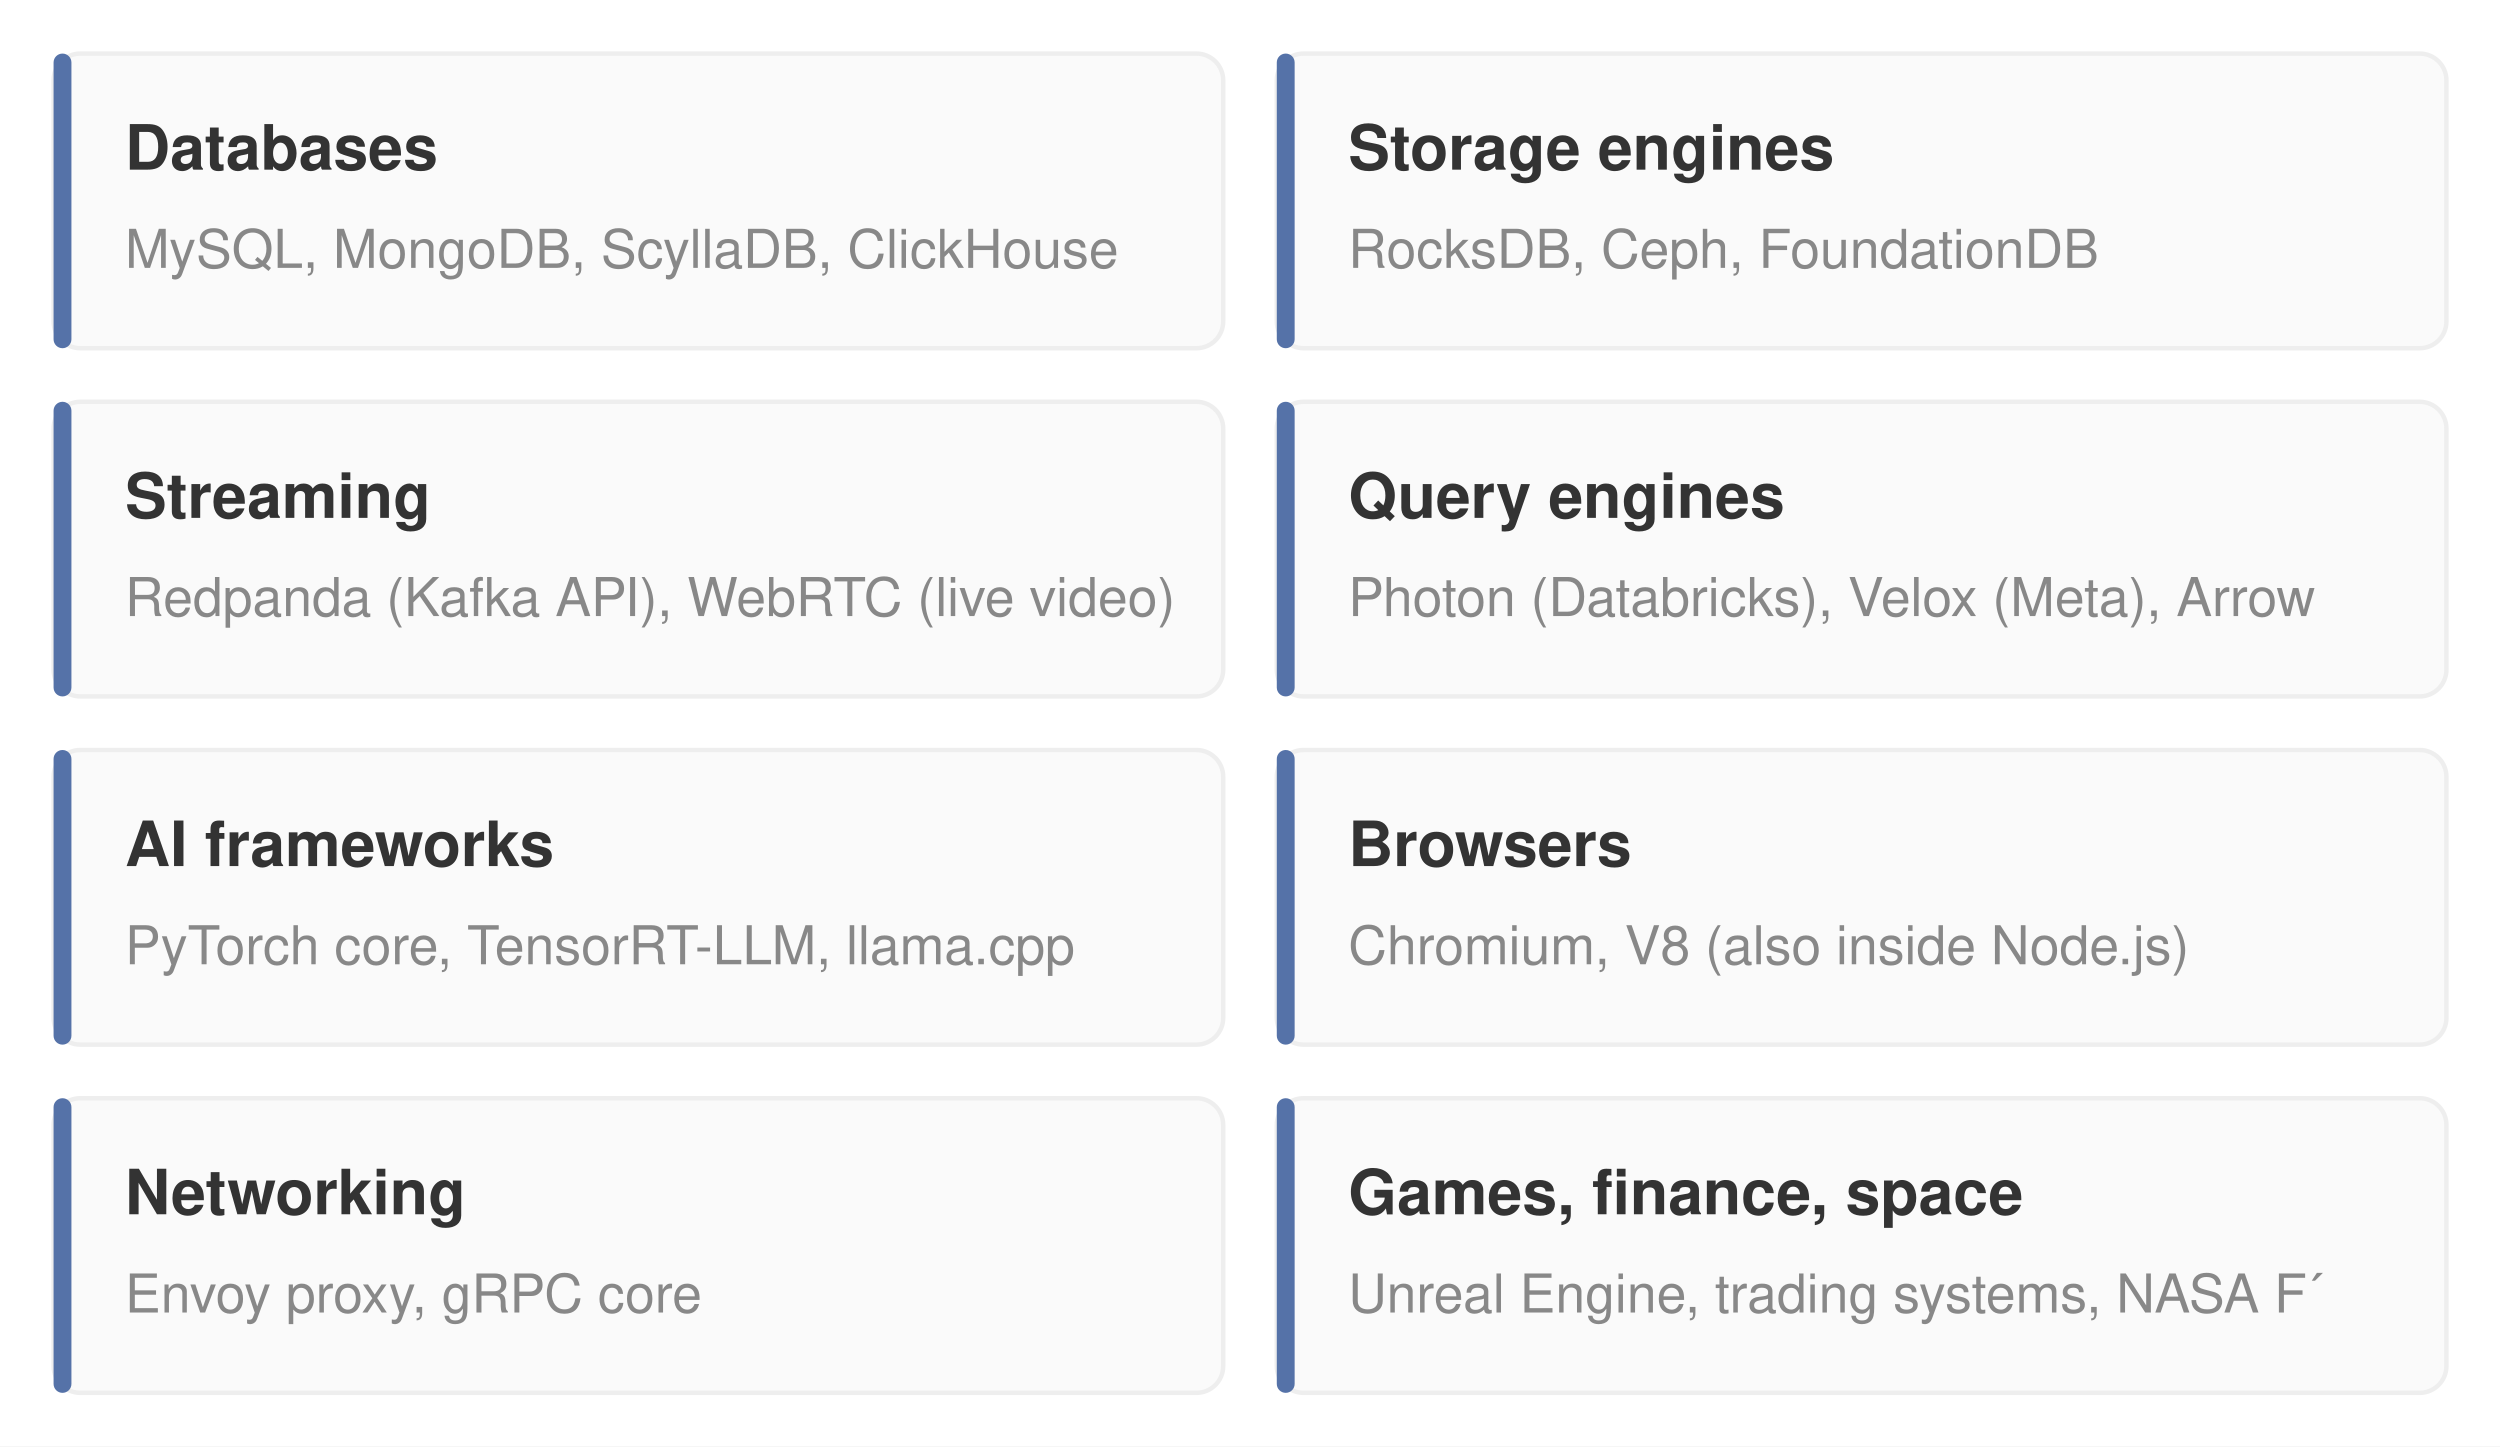
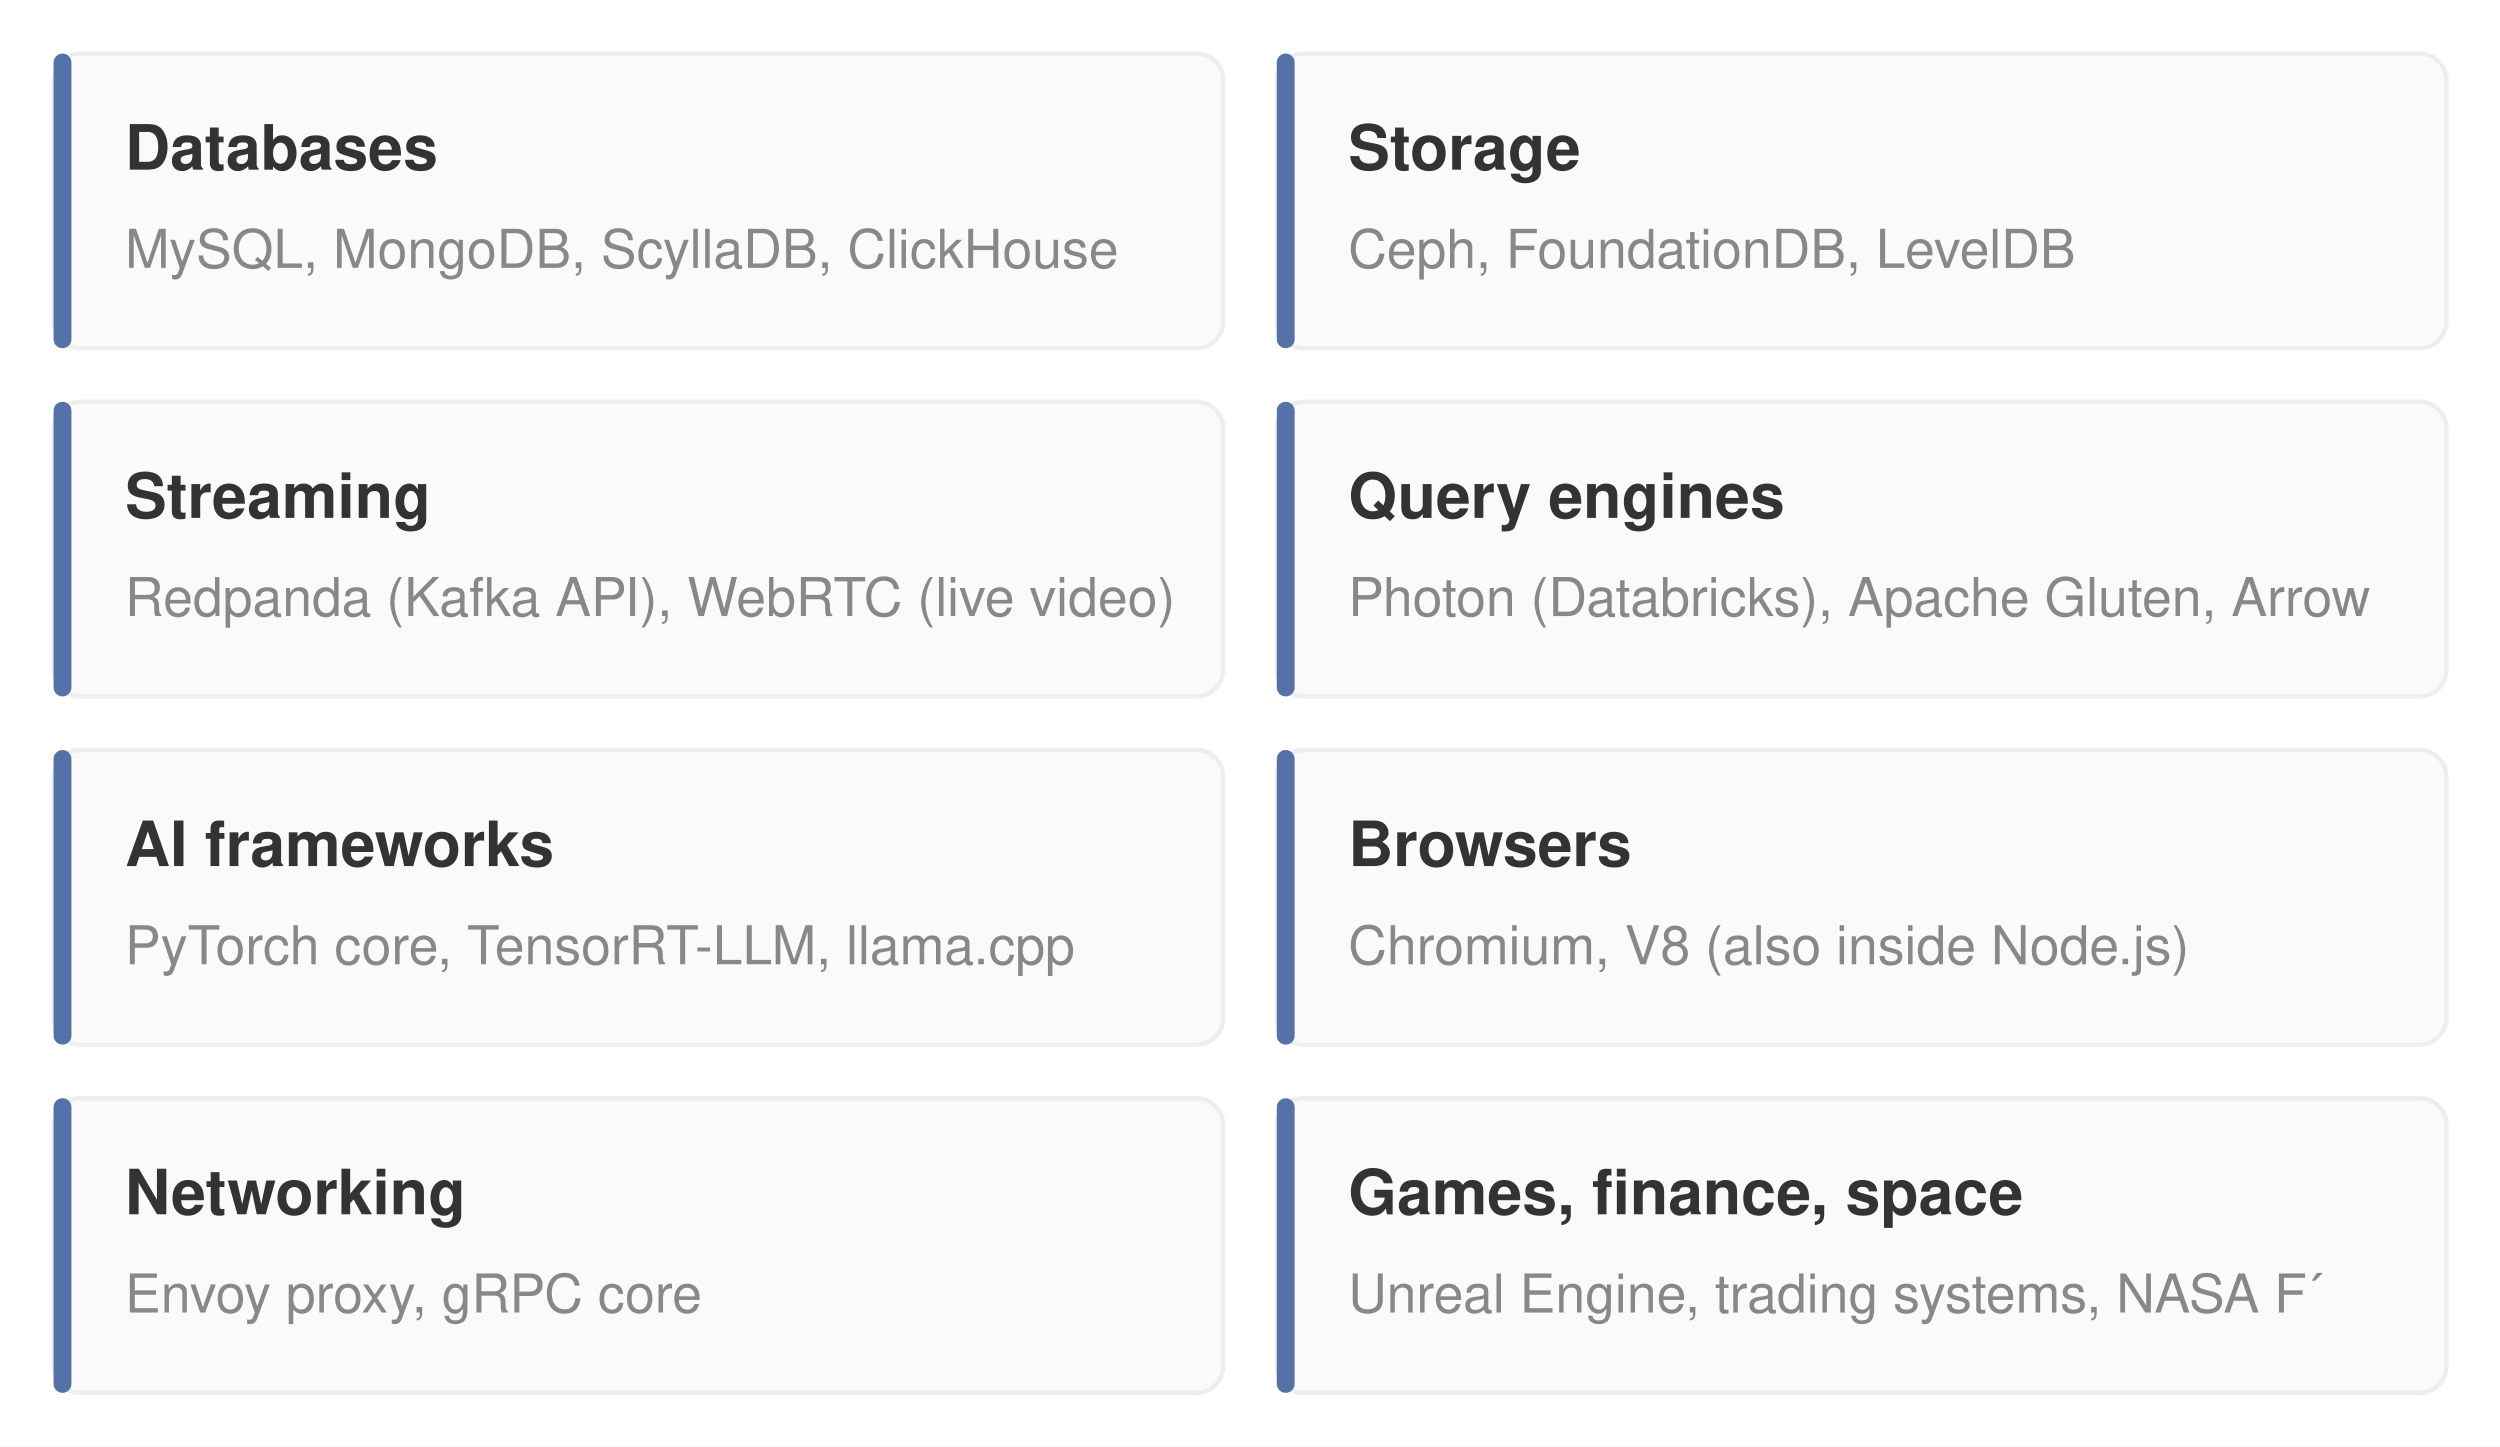
<svg xmlns="http://www.w3.org/2000/svg" viewBox="0 0 560 324" width="560" height="324" font-family="-apple-system, BlinkMacSystemFont, 'Segoe UI', Helvetica, Arial, sans-serif">
  <rect width="560" height="324" fill="#fff" />
  <rect x="12" y="12" width="262" height="66" rx="6" fill="#fafafa" stroke="#eee" />
  <rect x="12" y="12" width="4" height="66" rx="2" fill="#5572a8" />
  <text x="28" y="38" font-size="14" fill="#333" text-anchor="start" font-weight="bold">Databases</text>
  <text x="28" y="60" font-size="12" fill="#888" text-anchor="start" font-weight="normal">MySQL, MongoDB, ScyllaDB, ClickHouse</text>
  <rect x="286" y="12" width="262" height="66" rx="6" fill="#fafafa" stroke="#eee" />
  <rect x="286" y="12" width="4" height="66" rx="2" fill="#5572a8" />
-   <text x="302" y="38" font-size="14" fill="#333" text-anchor="start" font-weight="bold">Storage engines</text>
-   <text x="302" y="60" font-size="12" fill="#888" text-anchor="start" font-weight="normal">RocksDB, Ceph, FoundationDB</text>
+   <text x="302" y="38" font-size="14" fill="#333" text-anchor="start" font-weight="bold">Storage</text>
+   <text x="302" y="60" font-size="12" fill="#888" text-anchor="start" font-weight="normal">Ceph, FoundationDB, LevelDB</text>
  <rect x="12" y="90" width="262" height="66" rx="6" fill="#fafafa" stroke="#eee" />
  <rect x="12" y="90" width="4" height="66" rx="2" fill="#5572a8" />
  <text x="28" y="116" font-size="14" fill="#333" text-anchor="start" font-weight="bold">Streaming</text>
  <text x="28" y="138" font-size="12" fill="#888" text-anchor="start" font-weight="normal">Redpanda (Kafka API), WebRTC (live video)</text>
  <rect x="286" y="90" width="262" height="66" rx="6" fill="#fafafa" stroke="#eee" />
  <rect x="286" y="90" width="4" height="66" rx="2" fill="#5572a8" />
  <text x="302" y="116" font-size="14" fill="#333" text-anchor="start" font-weight="bold">Query engines</text>
-   <text x="302" y="138" font-size="12" fill="#888" text-anchor="start" font-weight="normal">Photon (Databricks), Velox (Meta), Arrow</text>
+   <text x="302" y="138" font-size="12" fill="#888" text-anchor="start" font-weight="normal">Photon (Databricks), Apache Gluten, Arrow</text>
  <rect x="12" y="168" width="262" height="66" rx="6" fill="#fafafa" stroke="#eee" />
  <rect x="12" y="168" width="4" height="66" rx="2" fill="#5572a8" />
  <text x="28" y="194" font-size="14" fill="#333" text-anchor="start" font-weight="bold">AI frameworks</text>
  <text x="28" y="216" font-size="12" fill="#888" text-anchor="start" font-weight="normal">PyTorch core, TensorRT-LLM, llama.cpp</text>
  <rect x="286" y="168" width="262" height="66" rx="6" fill="#fafafa" stroke="#eee" />
  <rect x="286" y="168" width="4" height="66" rx="2" fill="#5572a8" />
  <text x="302" y="194" font-size="14" fill="#333" text-anchor="start" font-weight="bold">Browsers</text>
  <text x="302" y="216" font-size="12" fill="#888" text-anchor="start" font-weight="normal">Chromium, V8 (also inside Node.js)</text>
  <rect x="12" y="246" width="262" height="66" rx="6" fill="#fafafa" stroke="#eee" />
  <rect x="12" y="246" width="4" height="66" rx="2" fill="#5572a8" />
  <text x="28" y="272" font-size="14" fill="#333" text-anchor="start" font-weight="bold">Networking</text>
  <text x="28" y="294" font-size="12" fill="#888" text-anchor="start" font-weight="normal">Envoy proxy, gRPC core</text>
  <rect x="286" y="246" width="262" height="66" rx="6" fill="#fafafa" stroke="#eee" />
  <rect x="286" y="246" width="4" height="66" rx="2" fill="#5572a8" />
  <text x="302" y="272" font-size="14" fill="#333" text-anchor="start" font-weight="bold">Games, finance, space</text>
  <text x="302" y="294" font-size="12" fill="#888" text-anchor="start" font-weight="normal">Unreal Engine, trading systems, NASA F´</text>
</svg>
